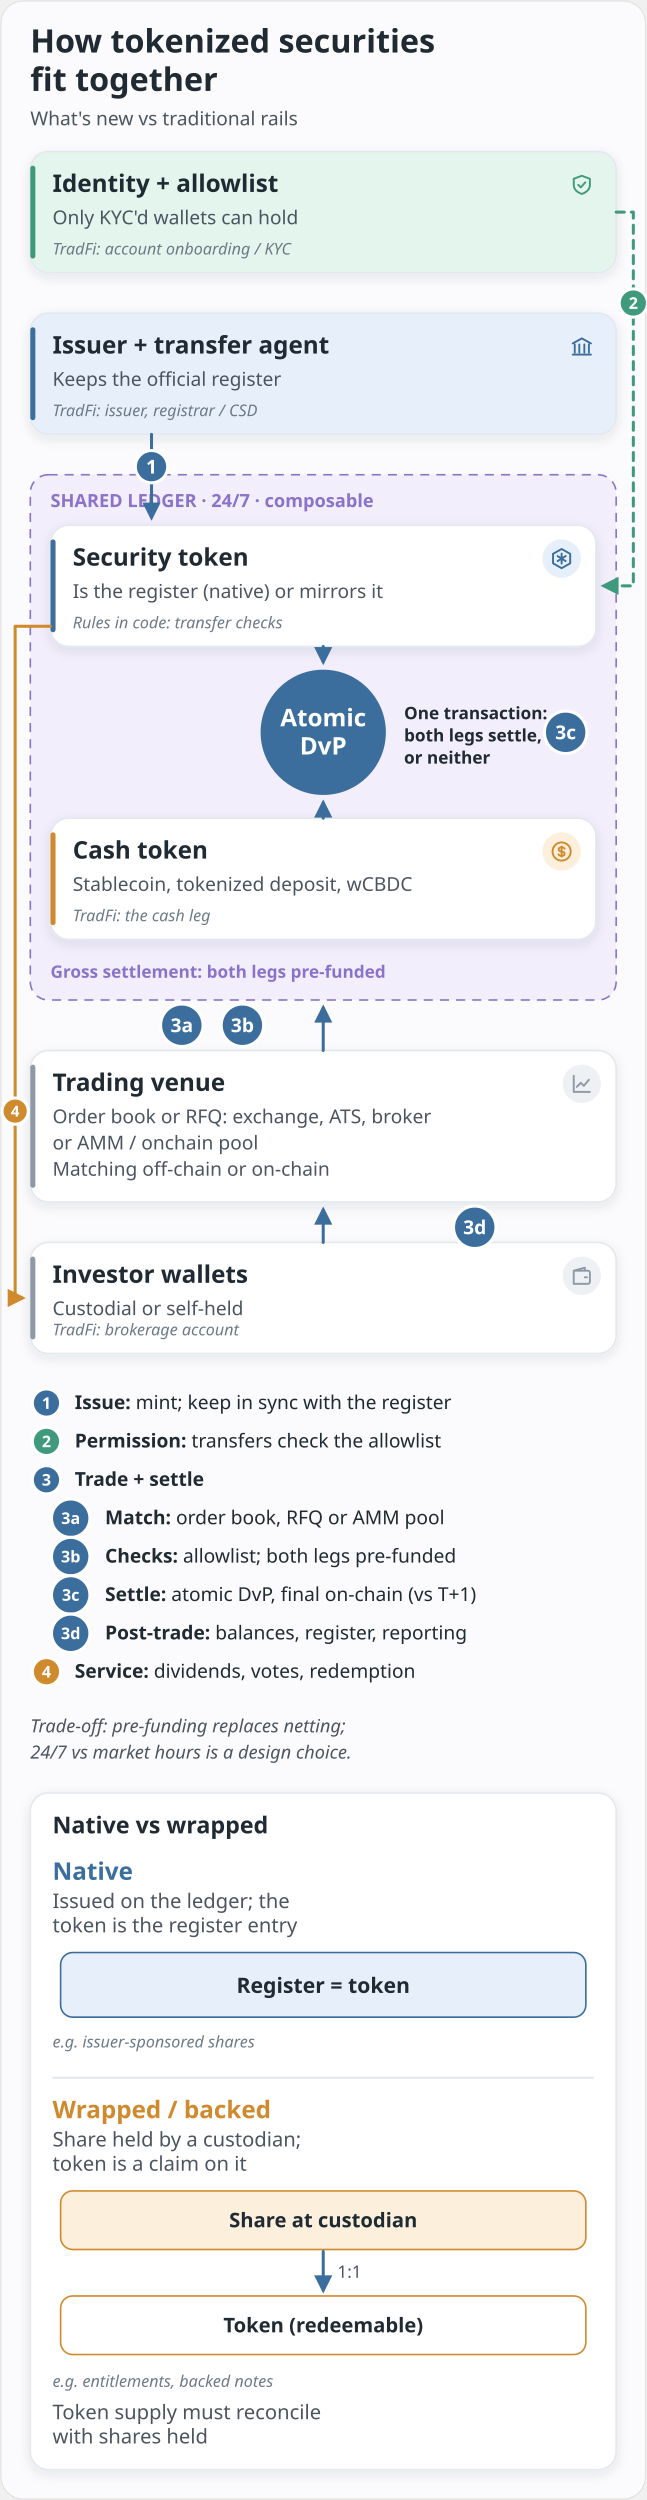
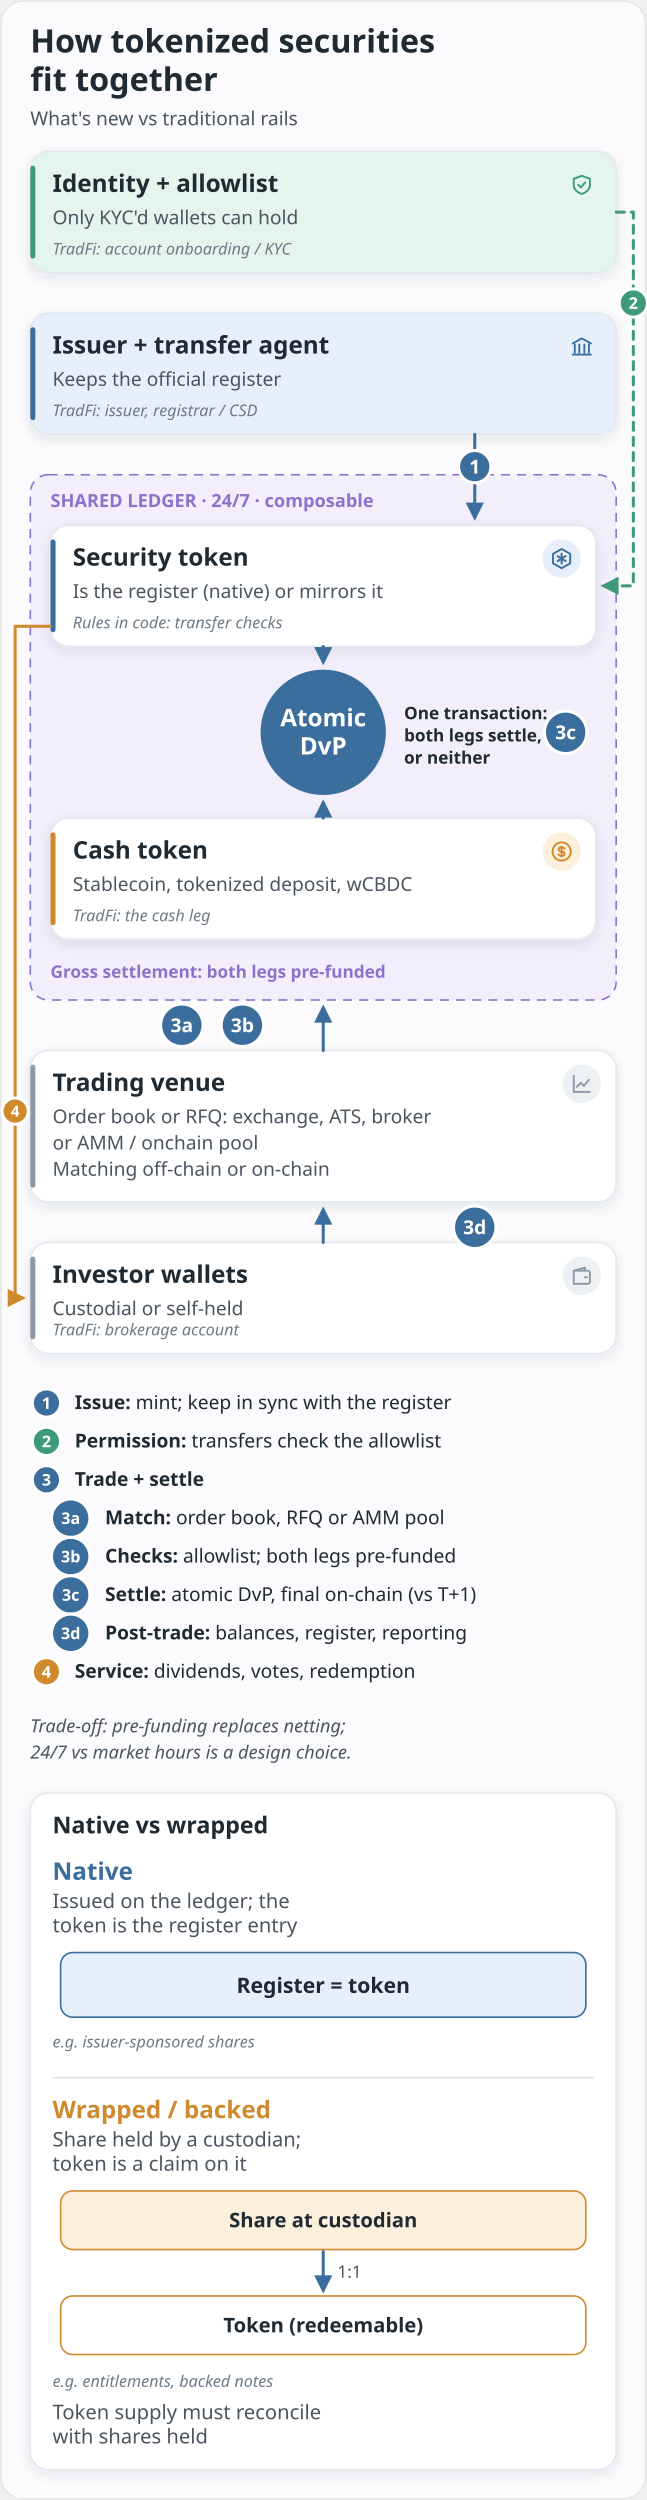
<svg xmlns="http://www.w3.org/2000/svg" viewBox="0 0 640 2475" width="640" height="2475" font-family="'Source Sans Pro','Source Sans 3','Noto Sans','Helvetica Neue',Arial,sans-serif" role="img" aria-labelledby="t d">
  <defs>
    <marker id="ar-blue" viewBox="0 0 10 10" refX="8" refY="5" markerWidth="6" markerHeight="6" orient="auto-start-reverse">
      <path d="M0,0L10,5L0,10z" fill="#3b6e9c" />
    </marker>
    <marker id="ar-green" viewBox="0 0 10 10" refX="8" refY="5" markerWidth="6" markerHeight="6" orient="auto-start-reverse">
      <path d="M0,0L10,5L0,10z" fill="#3f9a7c" />
    </marker>
    <marker id="ar-amber" viewBox="0 0 10 10" refX="8" refY="5" markerWidth="6" markerHeight="6" orient="auto-start-reverse">
      <path d="M0,0L10,5L0,10z" fill="#d08a2e" />
    </marker>
    <marker id="ar-gray" viewBox="0 0 10 10" refX="8" refY="5" markerWidth="6" markerHeight="6" orient="auto-start-reverse">
      <path d="M0,0L10,5L0,10z" fill="#8d9aa6" />
    </marker>
    <marker id="ar-violet" viewBox="0 0 10 10" refX="8" refY="5" markerWidth="6" markerHeight="6" orient="auto-start-reverse">
      <path d="M0,0L10,5L0,10z" fill="#8a73c9" />
    </marker>
    <filter id="sh" x="-10%" y="-10%" width="120%" height="130%">
      <feDropShadow dx="0" dy="4" stdDeviation="6" flood-color="#1f2a33" flood-opacity="0.10" />
    </filter>
  </defs>
  <rect x="1" y="1" width="638" height="2473" rx="22" fill="#fbfbfd" stroke="#e2dfdc" />
  <text x="30" y="52" font-size="32" fill="#1f2a33" font-weight="800" text-anchor="start">How tokenized securities</text>
  <text x="30" y="90" font-size="32" fill="#1f2a33" font-weight="800" text-anchor="start">fit together</text>
  <text x="30" y="124" font-size="19" fill="#4a5560" font-weight="400" text-anchor="start">What's new vs traditional rails</text>
  <rect x="30" y="150" width="580" height="120" rx="18" fill="#e4f5ee" stroke="#e3e7ee" stroke-width="1.6" filter="url(#sh)" />
  <rect x="30" y="164" width="5" height="92" rx="2.5" fill="#3f9a7c" />
  <text x="52" y="190" font-size="24" fill="#1f2a33" font-weight="700" text-anchor="start">Identity + allowlist</text>
  <text x="52" y="222" font-size="19" fill="#4a5560" font-weight="400" text-anchor="start">Only KYC'd wallets can hold</text>
  <text x="52" y="252" font-size="16" fill="#6b7a86" font-weight="400" text-anchor="start" font-style="italic">TradFi: account onboarding / KYC</text>
  <circle cx="576" cy="183" r="19" fill="#e4f5ee" />
  <g transform="translate(564,171)" fill="none" stroke="#3f9a7c" stroke-width="1.9" stroke-linecap="round" stroke-linejoin="round">
    <path d="M12 3l8 3v6c0 4.5-3.5 7.5-8 9-4.5-1.5-8-4.5-8-9V6z M8.5 12l2.5 2.5 4.5-5" />
  </g>
  <rect x="30" y="310" width="580" height="120" rx="18" fill="#e7f0fa" stroke="#e3e7ee" stroke-width="1.6" filter="url(#sh)" />
  <rect x="30" y="324" width="5" height="92" rx="2.5" fill="#3b6e9c" />
  <text x="52" y="350" font-size="24" fill="#1f2a33" font-weight="700" text-anchor="start">Issuer + transfer agent</text>
  <text x="52" y="382" font-size="19" fill="#4a5560" font-weight="400" text-anchor="start">Keeps the official register</text>
  <text x="52" y="412" font-size="16" fill="#6b7a86" font-weight="400" text-anchor="start" font-style="italic">TradFi: issuer, registrar / CSD</text>
  <circle cx="576" cy="343" r="19" fill="#e7f0fa" />
  <g transform="translate(564,331)" fill="none" stroke="#3b6e9c" stroke-width="1.9" stroke-linecap="round" stroke-linejoin="round">
    <path d="M3 9l9-5 9 5M5 10v8M9.5 10v8M14.5 10v8M19 10v8M3 20h18" />
  </g>
  <rect x="30" y="470" width="580" height="520" rx="18" fill="#f2eefc" stroke="#8a73c9" stroke-width="1.6" stroke-dasharray="9 7" />
  <text x="50" y="502" font-size="18" fill="#8a73c9" font-weight="700" text-anchor="start">SHARED LEDGER · 24/7 · composable</text>
  <rect x="50" y="520" width="540" height="120" rx="18" fill="#fff" stroke="#e3e7ee" stroke-width="1.6" filter="url(#sh)" />
  <rect x="50" y="534" width="5" height="92" rx="2.5" fill="#3b6e9c" />
  <text x="72" y="560" font-size="24" fill="#1f2a33" font-weight="700" text-anchor="start">Security token</text>
  <text x="72" y="592" font-size="19" fill="#4a5560" font-weight="400" text-anchor="start">Is the register (native) or mirrors it</text>
  <text x="72" y="622" font-size="16" fill="#6b7a86" font-weight="400" text-anchor="start" font-style="italic">Rules in code: transfer checks</text>
  <circle cx="556" cy="553" r="19" fill="#e7f0fa" />
  <g transform="translate(544,541)" fill="none" stroke="#3b6e9c" stroke-width="1.9" stroke-linecap="round" stroke-linejoin="round">
    <path d="M12 2.5l8.5 4.8v9.4L12 21.5l-8.5-4.8V7.3z M12 7v10 M8 9.5l8 5 M16 9.5l-8 5" />
  </g>
  <circle cx="320" cy="725" r="62" fill="#3b6e9c" />
  <text x="320" y="719" font-size="24" fill="#fff" font-weight="800" text-anchor="middle">Atomic</text>
  <text x="320" y="747" font-size="24" fill="#fff" font-weight="800" text-anchor="middle">DvP</text>
  <text x="400" y="712" font-size="17" fill="#1f2a33" font-weight="600" text-anchor="start">One transaction:</text>
  <text x="400" y="734" font-size="17" fill="#1f2a33" font-weight="600" text-anchor="start">both legs settle,</text>
  <text x="400" y="756" font-size="17" fill="#1f2a33" font-weight="600" text-anchor="start">or neither</text>
  <rect x="50" y="810" width="540" height="120" rx="18" fill="#fff" stroke="#e3e7ee" stroke-width="1.6" filter="url(#sh)" />
  <rect x="50" y="824" width="5" height="92" rx="2.5" fill="#d08a2e" />
  <text x="72" y="850" font-size="24" fill="#1f2a33" font-weight="700" text-anchor="start">Cash token</text>
  <text x="72" y="882" font-size="19" fill="#4a5560" font-weight="400" text-anchor="start">Stablecoin, tokenized deposit, wCBDC</text>
  <text x="72" y="912" font-size="16" fill="#6b7a86" font-weight="400" text-anchor="start" font-style="italic">TradFi: the cash leg</text>
  <circle cx="556" cy="843" r="19" fill="#fcf0dd" />
  <g transform="translate(544,831)" fill="none" stroke="#d08a2e" stroke-width="1.9" stroke-linecap="round" stroke-linejoin="round">
    <path d="M12 3a9 9 0 1 0 0.01 0z M12 7v10 M15 9.2c-.6-.9-1.7-1.4-3-1.4-1.8 0-3 .9-3 2.1 0 2.9 6 1.5 6 4.3 0 1.3-1.3 2.2-3 2.2-1.4 0-2.6-.6-3.1-1.6" />
  </g>
  <path d="M320,640 L320,655" fill="none" stroke="#3b6e9c" stroke-width="3" stroke-linecap="round" stroke-linejoin="round" marker-end="url(#ar-blue)" />
  <path d="M320,810 L320,795" fill="none" stroke="#3b6e9c" stroke-width="3" stroke-linecap="round" stroke-linejoin="round" marker-end="url(#ar-blue)" />
  <text x="50" y="968" font-size="17" fill="#8a73c9" font-weight="600" text-anchor="start">Gross settlement: both legs pre-funded</text>
  <rect x="30" y="1040" width="580" height="150" rx="18" fill="#fff" stroke="#e3e7ee" stroke-width="1.6" filter="url(#sh)" />
  <rect x="30" y="1054" width="5" height="122" rx="2.5" fill="#8d9aa6" />
  <text x="52" y="1080" font-size="24" fill="#1f2a33" font-weight="700" text-anchor="start">Trading venue</text>
  <text x="52" y="1112" font-size="19" fill="#4a5560" font-weight="400" text-anchor="start">Order book or RFQ: exchange, ATS, broker</text>
  <text x="52" y="1138" font-size="19" fill="#4a5560" font-weight="400" text-anchor="start">or AMM / onchain pool</text>
  <text x="52" y="1164" font-size="19" fill="#4a5560" font-weight="400" text-anchor="start">Matching off-chain or on-chain</text>
  <circle cx="576" cy="1073" r="19" fill="#eef1f4" />
  <g transform="translate(564,1061)" fill="none" stroke="#8d9aa6" stroke-width="1.9" stroke-linecap="round" stroke-linejoin="round">
    <path d="M4 20V4 M4 20h16 M7 15l4-4 3 3 5-6" />
  </g>
  <rect x="30" y="1230" width="580" height="110" rx="18" fill="#fff" stroke="#e3e7ee" stroke-width="1.6" filter="url(#sh)" />
  <rect x="30" y="1244" width="5" height="82" rx="2.5" fill="#8d9aa6" />
  <text x="52" y="1270" font-size="24" fill="#1f2a33" font-weight="700" text-anchor="start">Investor wallets</text>
  <text x="52" y="1302" font-size="19" fill="#4a5560" font-weight="400" text-anchor="start">Custodial or self-held</text>
  <text x="52" y="1322" font-size="16" fill="#6b7a86" font-weight="400" text-anchor="start" font-style="italic">TradFi: brokerage account</text>
  <circle cx="576" cy="1263" r="19" fill="#eef1f4" />
  <g transform="translate(564,1251)" fill="none" stroke="#8d9aa6" stroke-width="1.9" stroke-linecap="round" stroke-linejoin="round">
    <path d="M4 7h14a2 2 0 0 1 2 2v9a2 2 0 0 1-2 2H4z M4 7l11-3v3 M15 13.5h2" />
  </g>
  <path d="M320,1230 L320,1198" fill="none" stroke="#3b6e9c" stroke-width="3" stroke-linecap="round" stroke-linejoin="round" marker-end="url(#ar-blue)" />
  <path d="M320,1040 L320,998" fill="none" stroke="#3b6e9c" stroke-width="3" stroke-linecap="round" stroke-linejoin="round" marker-end="url(#ar-blue)" />
  <circle cx="180" cy="1015" r="21" fill="#3b6e9c" stroke="#fff" stroke-width="3" />
  <text x="180" y="1021.84" font-size="19" fill="#fff" font-weight="700" text-anchor="middle">3a</text>
  <circle cx="240" cy="1015" r="21" fill="#3b6e9c" stroke="#fff" stroke-width="3" />
  <text x="240" y="1021.84" font-size="19" fill="#fff" font-weight="700" text-anchor="middle">3b</text>
  <circle cx="560" cy="725" r="21" fill="#3b6e9c" stroke="#fff" stroke-width="3" />
  <text x="560" y="731.84" font-size="19" fill="#fff" font-weight="700" text-anchor="middle">3c</text>
  <circle cx="470" cy="1215" r="21" fill="#3b6e9c" stroke="#fff" stroke-width="3" />
  <text x="470" y="1221.84" font-size="19" fill="#fff" font-weight="700" text-anchor="middle">3d</text>
-   <path d="M150,430 L150,512" fill="none" stroke="#3b6e9c" stroke-width="3" stroke-linecap="round" stroke-linejoin="round" marker-end="url(#ar-blue)" />
-   <circle cx="150" cy="462" r="16" fill="#3b6e9c" stroke="#fff" stroke-width="3" />
-   <text x="150" y="468.84" font-size="19" fill="#fff" font-weight="700" text-anchor="middle">1</text>
+   <path d="M470,430 L470,512" fill="none" stroke="#3b6e9c" stroke-width="3" stroke-linecap="round" stroke-linejoin="round" marker-end="url(#ar-blue)" />
+   <circle cx="470" cy="462" r="16" fill="#3b6e9c" stroke="#fff" stroke-width="3" />
+   <text x="470" y="468.84" font-size="19" fill="#fff" font-weight="700" text-anchor="middle">1</text>
  <path d="M610,210 L627,210 L627,580 L598,580" fill="none" stroke="#3f9a7c" stroke-width="3" stroke-linecap="round" stroke-linejoin="round" stroke-dasharray="8 7" marker-end="url(#ar-green)" />
  <circle cx="627" cy="300" r="14" fill="#3f9a7c" stroke="#fff" stroke-width="3" />
  <text x="627" y="305.76" font-size="16" fill="#fff" font-weight="700" text-anchor="middle">2</text>
  <path d="M50,620 L15,620 L15,1285 L22,1285" fill="none" stroke="#d08a2e" stroke-width="3" stroke-linecap="round" stroke-linejoin="round" marker-end="url(#ar-amber)" />
  <circle cx="15" cy="1100" r="13" fill="#d08a2e" stroke="#fff" stroke-width="3" />
  <text x="15" y="1105.4" font-size="15" fill="#fff" font-weight="700" text-anchor="middle">4</text>
  <circle cx="46" cy="1389" r="14" fill="#3b6e9c" stroke="#fff" stroke-width="3" />
  <text x="46" y="1394.76" font-size="16" fill="#fff" font-weight="700" text-anchor="middle">1</text>
  <text x="74" y="1395" font-size="19" fill="#1f2a33">
    <tspan font-weight="700">Issue:</tspan> mint; keep in sync with the register</text>
  <circle cx="46" cy="1427" r="14" fill="#3f9a7c" stroke="#fff" stroke-width="3" />
  <text x="46" y="1432.76" font-size="16" fill="#fff" font-weight="700" text-anchor="middle">2</text>
  <text x="74" y="1433" font-size="19" fill="#1f2a33">
    <tspan font-weight="700">Permission:</tspan> transfers check the allowlist</text>
  <circle cx="46" cy="1465" r="14" fill="#3b6e9c" stroke="#fff" stroke-width="3" />
  <text x="46" y="1470.76" font-size="16" fill="#fff" font-weight="700" text-anchor="middle">3</text>
  <text x="74" y="1471" font-size="19" fill="#1f2a33">
    <tspan font-weight="700">Trade + settle</tspan>
  </text>
  <circle cx="70" cy="1503" r="19" fill="#3b6e9c" stroke="#fff" stroke-width="3" />
  <text x="70" y="1508.76" font-size="16" fill="#fff" font-weight="700" text-anchor="middle">3a</text>
  <text x="104" y="1509" font-size="19" fill="#1f2a33">
    <tspan font-weight="700">Match:</tspan> order book, RFQ or AMM pool</text>
  <circle cx="70" cy="1541" r="19" fill="#3b6e9c" stroke="#fff" stroke-width="3" />
  <text x="70" y="1546.76" font-size="16" fill="#fff" font-weight="700" text-anchor="middle">3b</text>
  <text x="104" y="1547" font-size="19" fill="#1f2a33">
    <tspan font-weight="700">Checks:</tspan> allowlist; both legs pre-funded</text>
  <circle cx="70" cy="1579" r="19" fill="#3b6e9c" stroke="#fff" stroke-width="3" />
  <text x="70" y="1584.76" font-size="16" fill="#fff" font-weight="700" text-anchor="middle">3c</text>
  <text x="104" y="1585" font-size="19" fill="#1f2a33">
    <tspan font-weight="700">Settle:</tspan> atomic DvP, final on-chain (vs T+1)</text>
  <circle cx="70" cy="1617" r="19" fill="#3b6e9c" stroke="#fff" stroke-width="3" />
  <text x="70" y="1622.76" font-size="16" fill="#fff" font-weight="700" text-anchor="middle">3d</text>
  <text x="104" y="1623" font-size="19" fill="#1f2a33">
    <tspan font-weight="700">Post-trade:</tspan> balances, register, reporting</text>
  <circle cx="46" cy="1655" r="14" fill="#d08a2e" stroke="#fff" stroke-width="3" />
  <text x="46" y="1660.76" font-size="16" fill="#fff" font-weight="700" text-anchor="middle">4</text>
  <text x="74" y="1661" font-size="19" fill="#1f2a33">
    <tspan font-weight="700">Service:</tspan> dividends, votes, redemption</text>
  <text x="30" y="1715" font-size="18" fill="#4a5560" font-weight="400" text-anchor="start" font-style="italic">Trade-off: pre-funding replaces netting;</text>
  <text x="30" y="1741" font-size="18" fill="#4a5560" font-weight="400" text-anchor="start" font-style="italic">24/7 vs market hours is a design choice.</text>
  <rect x="30" y="1775" width="580" height="670" rx="18" fill="#fff" stroke="#e3e7ee" stroke-width="1.6" filter="url(#sh)" />
  <text x="52" y="1815" font-size="23" fill="#1f2a33" font-weight="800" text-anchor="start">Native vs wrapped</text>
  <text x="52" y="1861" font-size="24" fill="#3b6e9c" font-weight="700" text-anchor="start">Native</text>
  <text x="52" y="1889" font-size="20" fill="#4a5560" font-weight="400" text-anchor="start">Issued on the ledger; the</text>
  <text x="52" y="1913" font-size="20" fill="#4a5560" font-weight="400" text-anchor="start">token is the register entry</text>
  <rect x="60" y="1933" width="520" height="64" rx="12" fill="#e7f0fa" stroke="#3b6e9c" stroke-width="1.6" />
  <text x="320.0" y="1973" font-size="21" fill="#1f2a33" font-weight="700" text-anchor="middle">Register = token</text>
  <text x="52" y="2027" font-size="16" fill="#6b7a86" font-weight="400" text-anchor="start" font-style="italic">e.g. issuer-sponsored shares</text>
  <line x1="52" y1="2057" x2="588" y2="2057" stroke="#e3e7ee" stroke-width="2" />
  <text x="52" y="2097" font-size="24" fill="#d08a2e" font-weight="700" text-anchor="start">Wrapped / backed</text>
  <text x="52" y="2125" font-size="20" fill="#4a5560" font-weight="400" text-anchor="start">Share held by a custodian;</text>
  <text x="52" y="2149" font-size="20" fill="#4a5560" font-weight="400" text-anchor="start">token is a claim on it</text>
  <rect x="60" y="2169" width="520" height="58" rx="12" fill="#fcf0dd" stroke="#d08a2e" stroke-width="1.6" />
  <text x="320.0" y="2205" font-size="20" fill="#1f2a33" font-weight="700" text-anchor="middle">Share at custodian</text>
  <path d="M320.0,2229 L320.0,2267" fill="none" stroke="#3b6e9c" stroke-width="3" stroke-linecap="round" stroke-linejoin="round" marker-end="url(#ar-blue)" />
  <text x="334.0" y="2255" font-size="17" fill="#4a5560" font-weight="400" text-anchor="start">1:1</text>
  <rect x="60" y="2273" width="520" height="58" rx="12" fill="#fff" stroke="#d08a2e" stroke-width="1.6" />
  <text x="320.0" y="2309" font-size="20" fill="#1f2a33" font-weight="700" text-anchor="middle">Token (redeemable)</text>
  <text x="52" y="2363" font-size="16" fill="#6b7a86" font-weight="400" text-anchor="start" font-style="italic">e.g. entitlements, backed notes</text>
  <text x="52" y="2395" font-size="20" fill="#4a5560" font-weight="400" text-anchor="start">Token supply must reconcile</text>
  <text x="52" y="2419" font-size="20" fill="#4a5560" font-weight="400" text-anchor="start">with shares held</text>
</svg>
